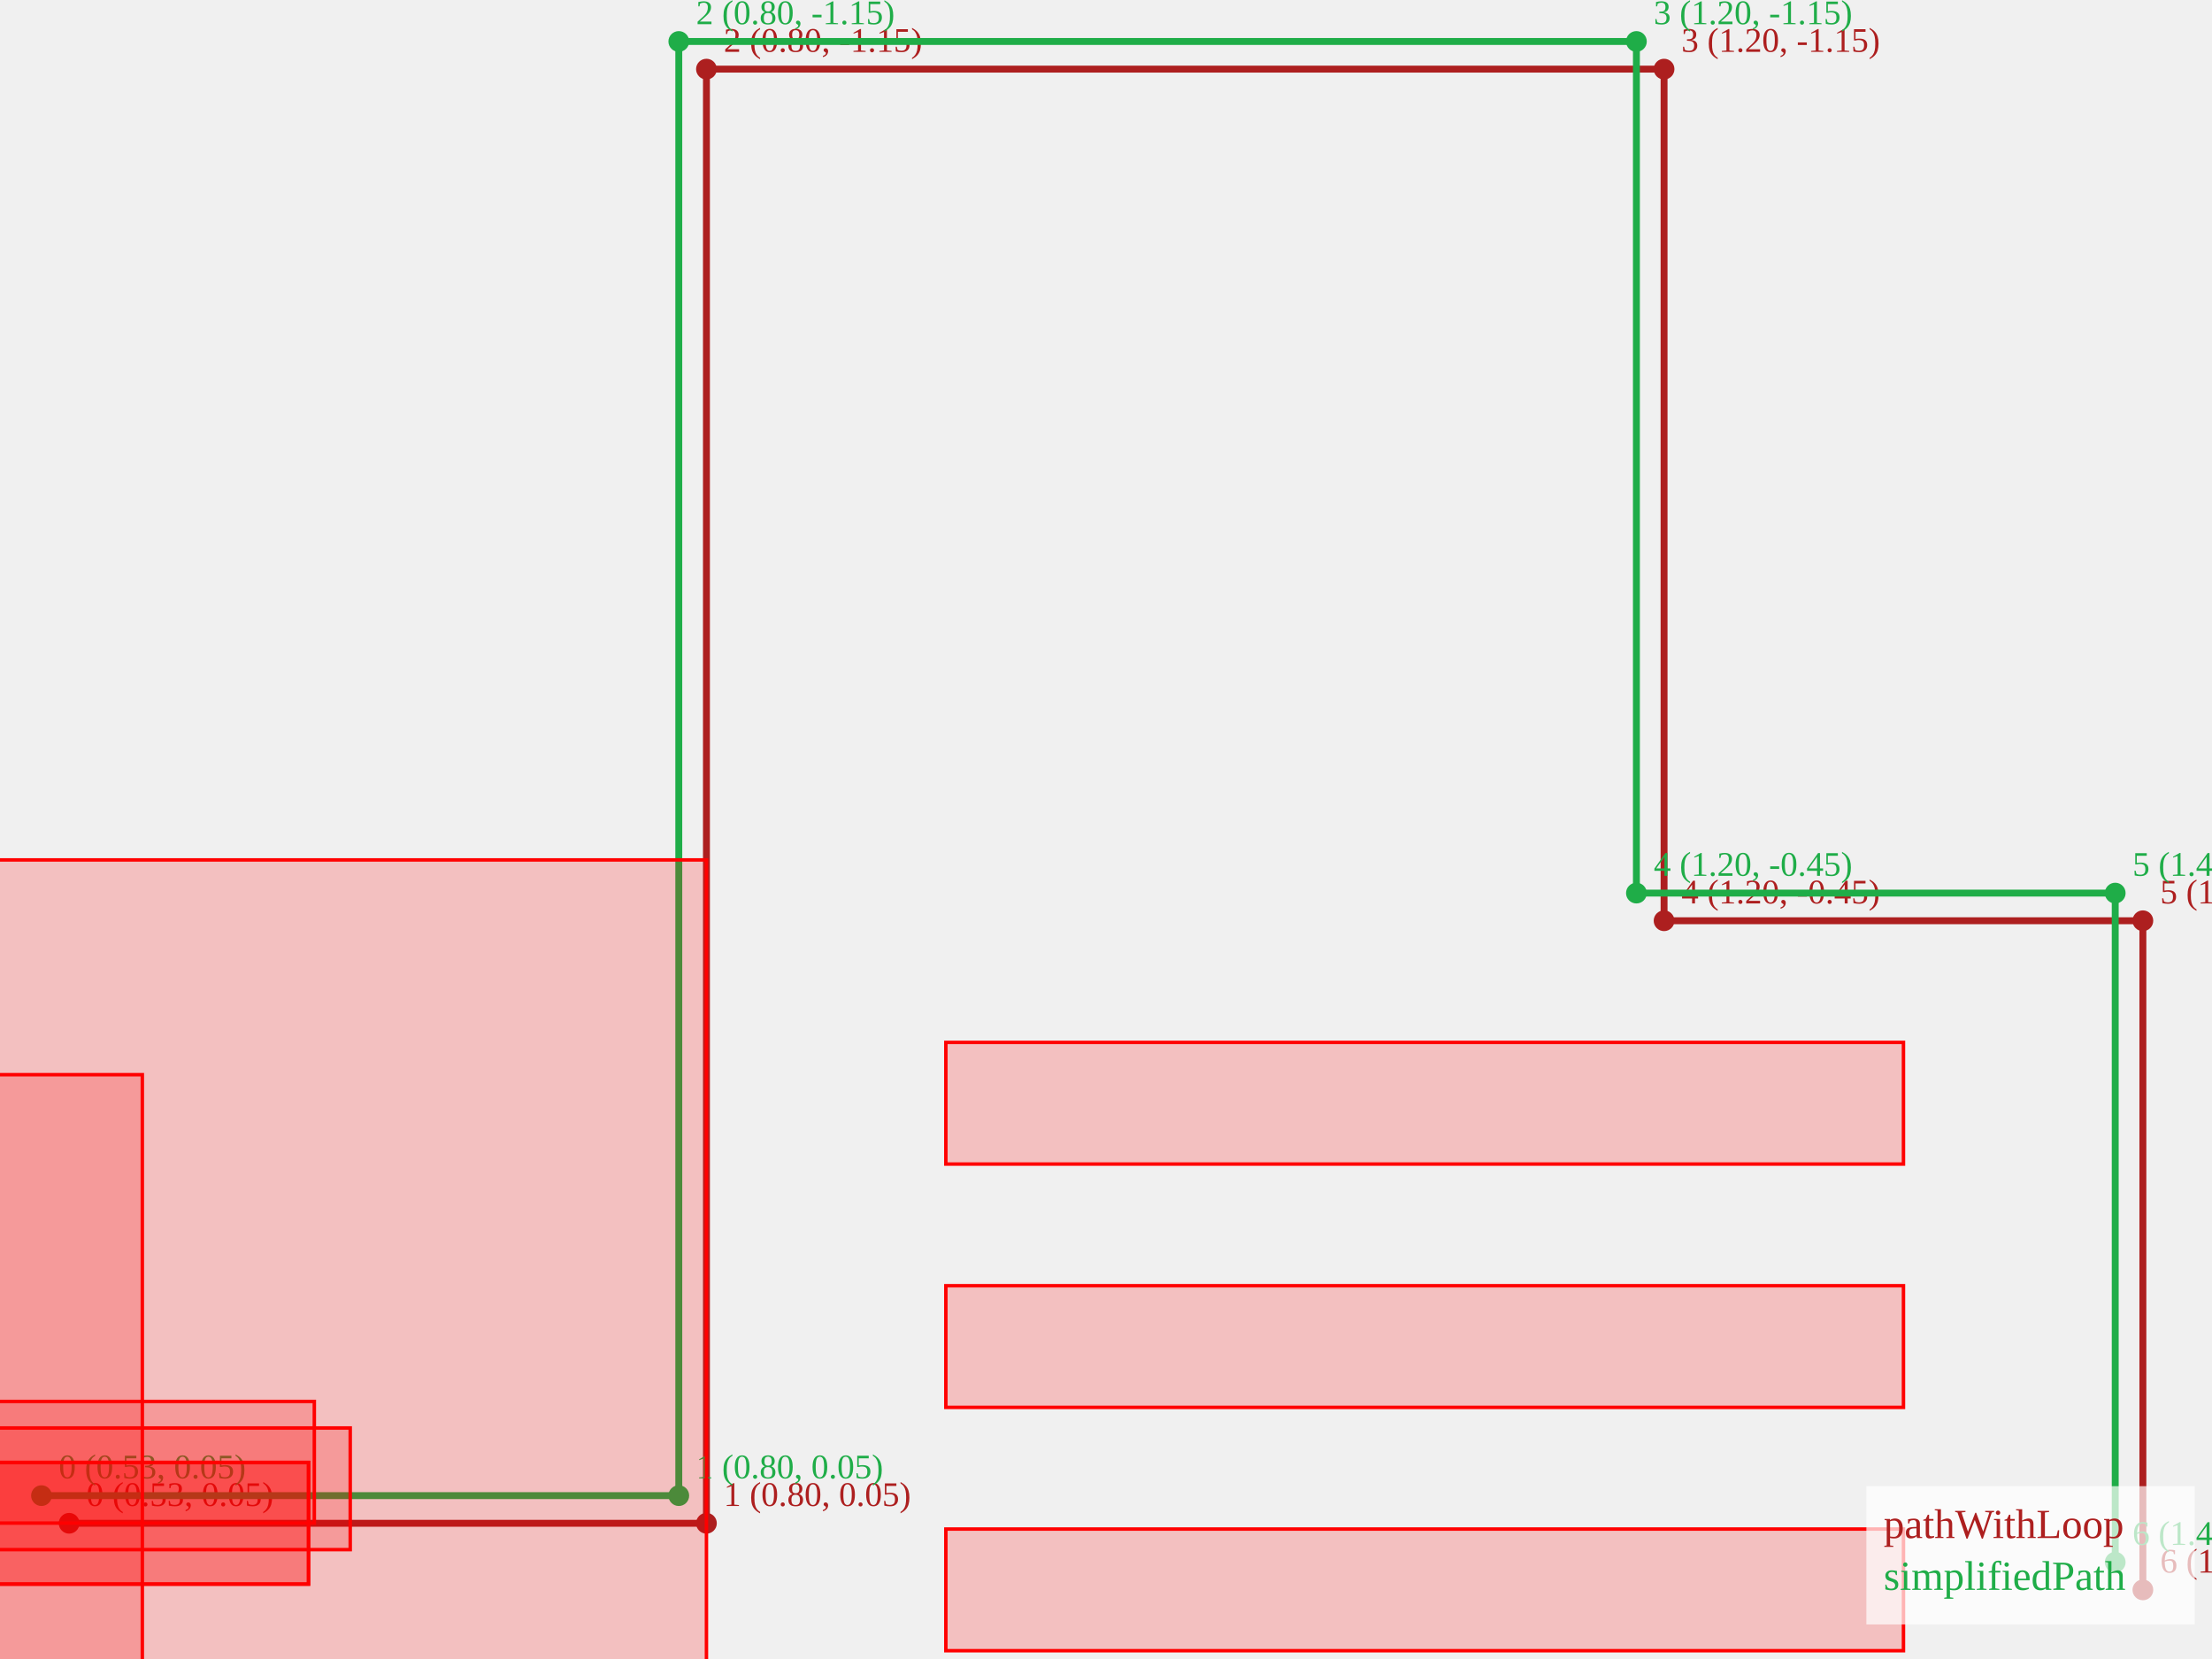
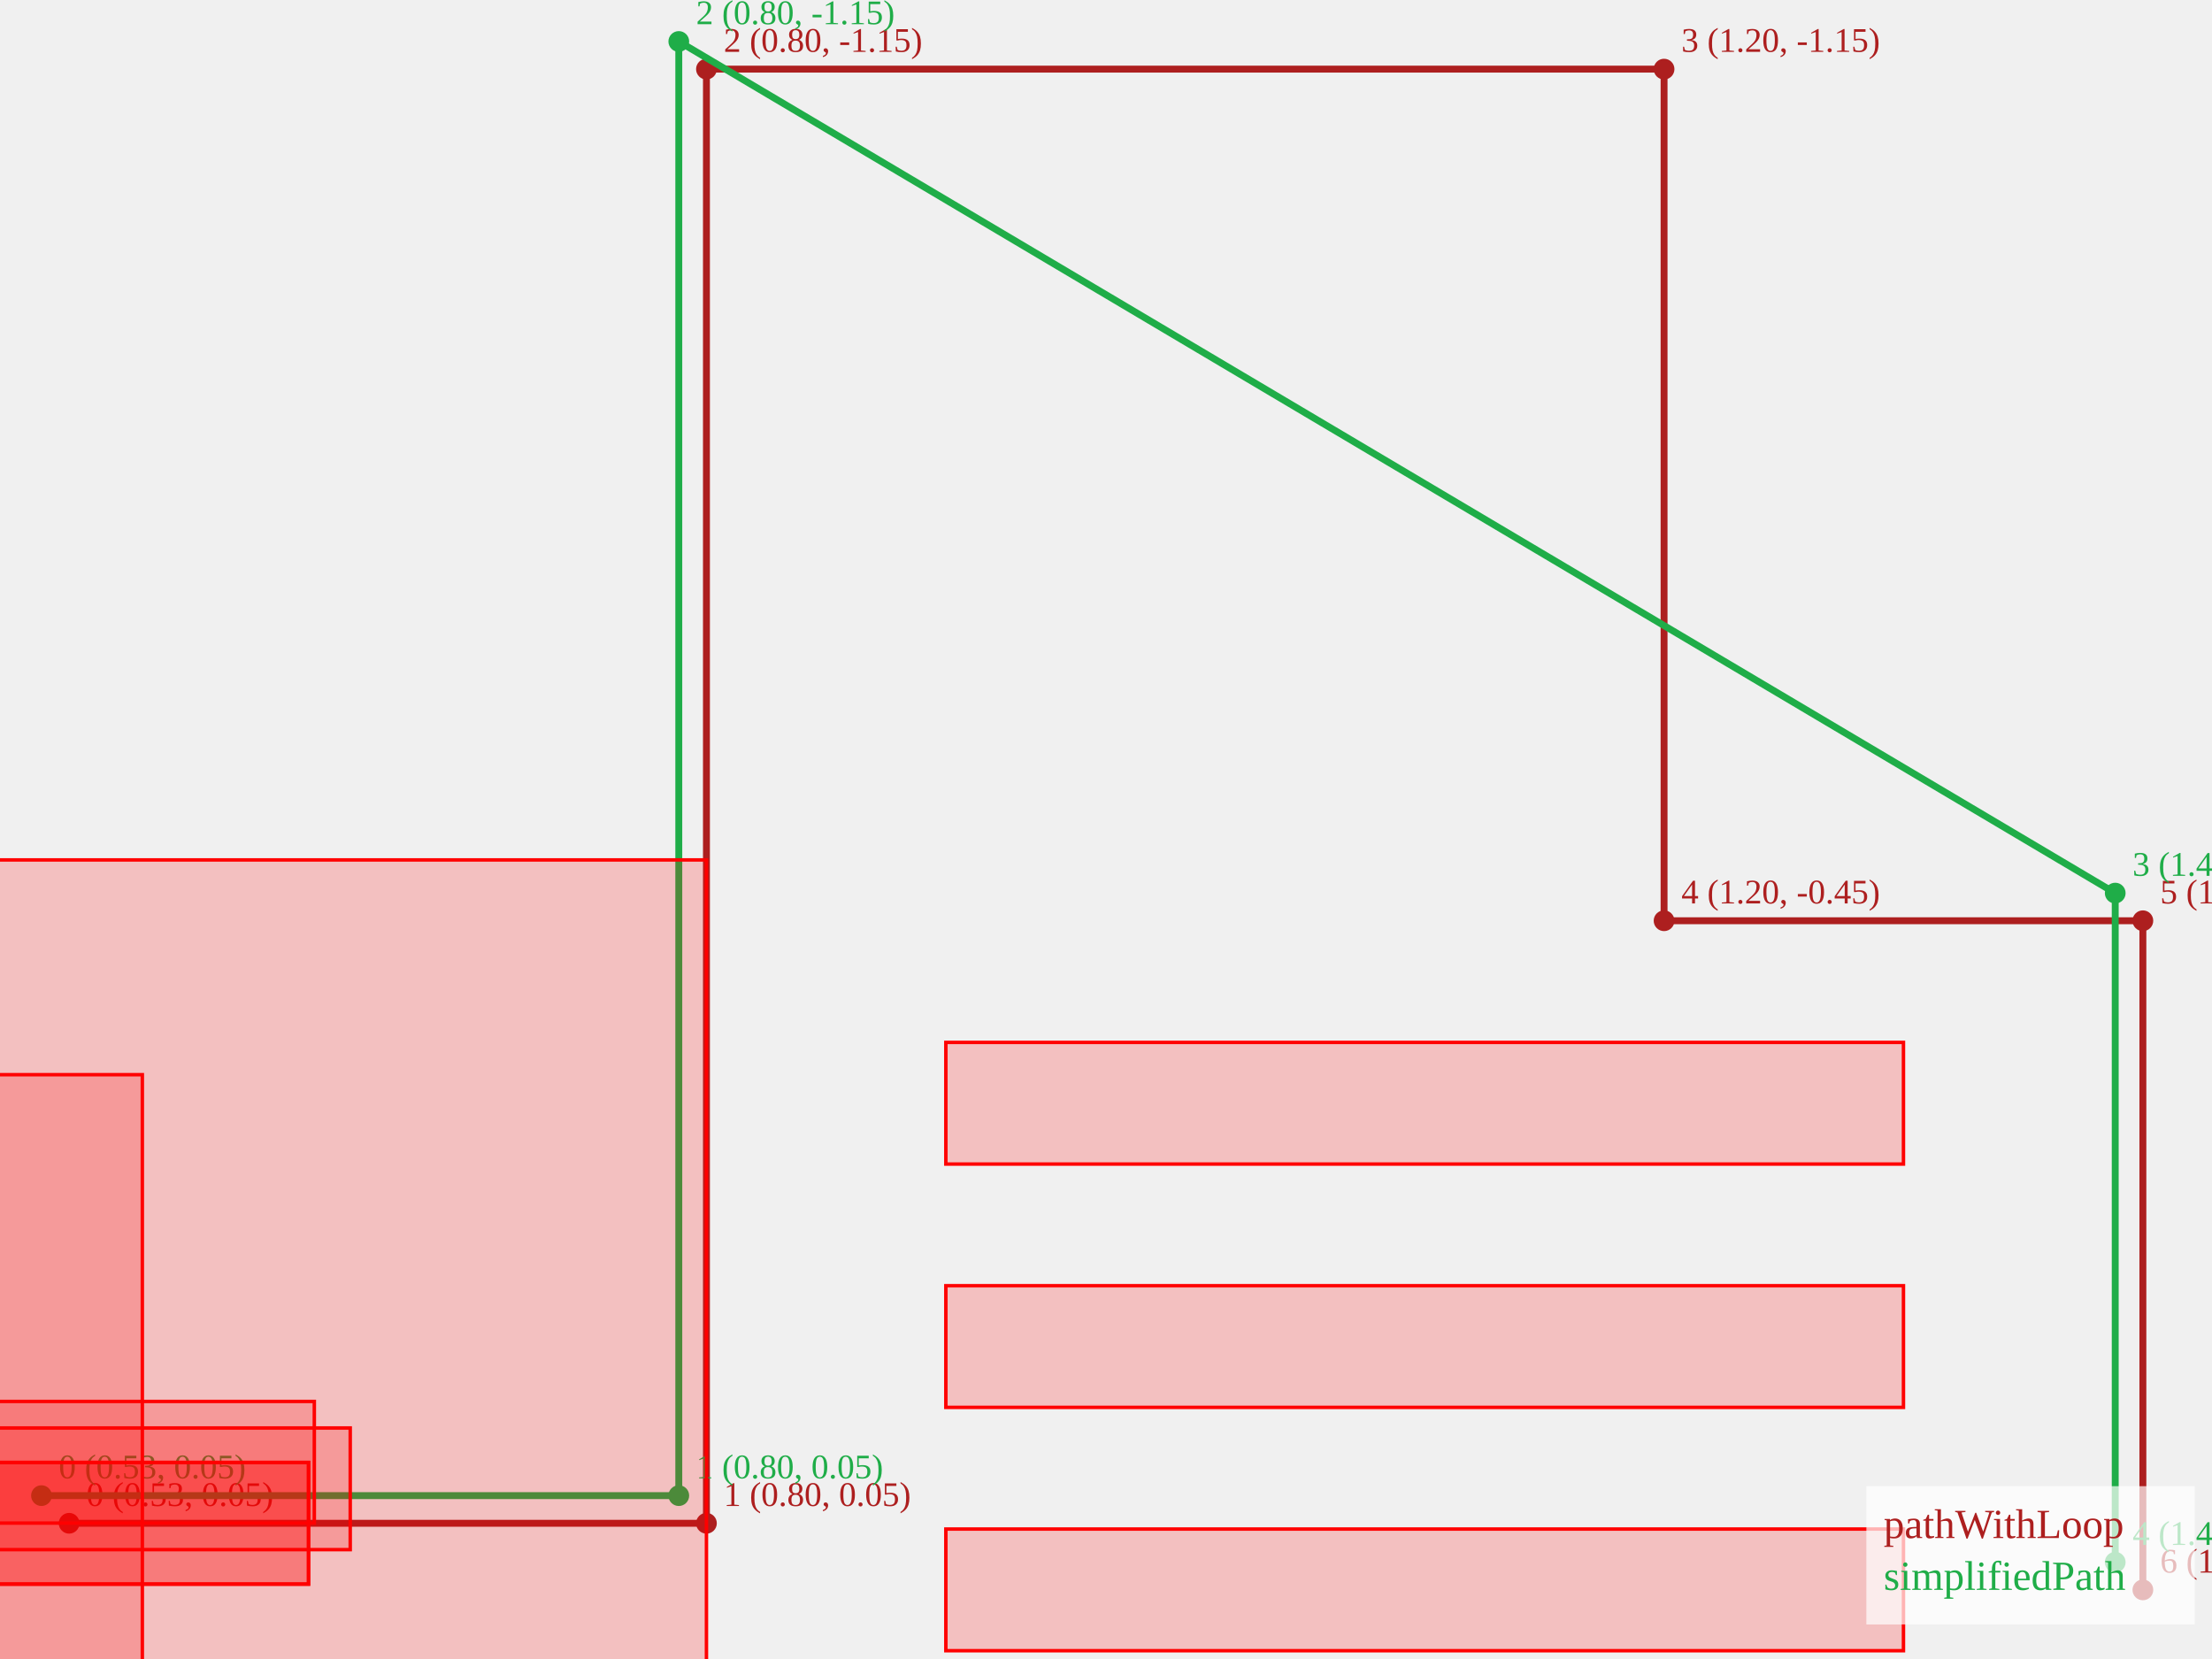
<svg xmlns="http://www.w3.org/2000/svg" width="640" height="480">
  <line x1="20" y1="440.731" x2="204.396" y2="440.731" stroke="hsl(0, 70%, 40%)" stroke-width="2" />
  <line x1="204.396" y1="440.731" x2="204.396" y2="20" stroke="hsl(0, 70%, 40%)" stroke-width="2" />
  <line x1="204.396" y1="20" x2="481.465" y2="20" stroke="hsl(0, 70%, 40%)" stroke-width="2" />
  <line x1="481.465" y1="20" x2="481.465" y2="266.4" stroke="hsl(0, 70%, 40%)" stroke-width="2" />
  <line x1="481.465" y1="266.4" x2="620" y2="266.4" stroke="hsl(0, 70%, 40%)" stroke-width="2" />
  <line x1="620" y1="266.4" x2="620" y2="460" stroke="hsl(0, 70%, 40%)" stroke-width="2" />
  <circle cx="20" cy="440.731" r="3" fill="hsl(0, 70%, 40%)" />
  <text x="25" y="435.731" font-size="10" fill="hsl(0, 70%, 40%)">0 (0.53, 0.05)</text>
  <circle cx="204.396" cy="440.731" r="3" fill="hsl(0, 70%, 40%)" />
  <text x="209.396" y="435.731" font-size="10" fill="hsl(0, 70%, 40%)">1 (0.80, 0.05)</text>
  <circle cx="204.396" cy="20" r="3" fill="hsl(0, 70%, 40%)" />
  <text x="209.396" y="15" font-size="10" fill="hsl(0, 70%, 40%)">2 (0.80, -1.15)</text>
  <circle cx="481.465" cy="20" r="3" fill="hsl(0, 70%, 40%)" />
  <text x="486.465" y="15" font-size="10" fill="hsl(0, 70%, 40%)">3 (1.20, -1.15)</text>
  <circle cx="481.465" cy="266.4" r="3" fill="hsl(0, 70%, 40%)" />
  <text x="486.465" y="261.4" font-size="10" fill="hsl(0, 70%, 40%)">4 (1.20, -0.45)</text>
  <circle cx="620" cy="266.4" r="3" fill="hsl(0, 70%, 40%)" />
  <text x="625" y="261.4" font-size="10" fill="hsl(0, 70%, 40%)">5 (1.40, -0.45)</text>
  <circle cx="620" cy="460" r="3" fill="hsl(0, 70%, 40%)" />
  <text x="625" y="455" font-size="10" fill="hsl(0, 70%, 40%)">6 (1.40, 0.10)</text>
  <line x1="12" y1="432.731" x2="196.396" y2="432.731" stroke="hsl(137.5, 70%, 40%)" stroke-width="2" />
  <line x1="196.396" y1="432.731" x2="196.396" y2="12" stroke="hsl(137.5, 70%, 40%)" stroke-width="2" />
-   <line x1="196.396" y1="12" x2="473.465" y2="12" stroke="hsl(137.5, 70%, 40%)" stroke-width="2" />
-   <line x1="473.465" y1="12" x2="473.465" y2="258.4" stroke="hsl(137.5, 70%, 40%)" stroke-width="2" />
-   <line x1="473.465" y1="258.4" x2="612" y2="258.4" stroke="hsl(137.5, 70%, 40%)" stroke-width="2" />
+   <line x1="196.396" y1="12" x2="612" y2="258.4" stroke="hsl(137.5, 70%, 40%)" stroke-width="2" />
  <line x1="612" y1="258.4" x2="612" y2="452" stroke="hsl(137.5, 70%, 40%)" stroke-width="2" />
  <circle cx="12" cy="432.731" r="3" fill="hsl(137.5, 70%, 40%)" />
  <text x="17" y="427.731" font-size="10" fill="hsl(137.5, 70%, 40%)">0 (0.53, 0.05)</text>
  <circle cx="196.396" cy="432.731" r="3" fill="hsl(137.5, 70%, 40%)" />
  <text x="201.396" y="427.731" font-size="10" fill="hsl(137.5, 70%, 40%)">1 (0.80, 0.05)</text>
  <circle cx="196.396" cy="12" r="3" fill="hsl(137.5, 70%, 40%)" />
  <text x="201.396" y="7" font-size="10" fill="hsl(137.5, 70%, 40%)">2 (0.80, -1.15)</text>
-   <circle cx="473.465" cy="12" r="3" fill="hsl(137.5, 70%, 40%)" />
-   <text x="478.465" y="7" font-size="10" fill="hsl(137.5, 70%, 40%)">3 (1.20, -1.15)</text>
-   <circle cx="473.465" cy="258.4" r="3" fill="hsl(137.5, 70%, 40%)" />
-   <text x="478.465" y="253.4" font-size="10" fill="hsl(137.5, 70%, 40%)">4 (1.20, -0.45)</text>
  <circle cx="612" cy="258.4" r="3" fill="hsl(137.5, 70%, 40%)" />
-   <text x="617" y="253.4" font-size="10" fill="hsl(137.5, 70%, 40%)">5 (1.40, -0.45)</text>
+   <text x="617" y="253.4" font-size="10" fill="hsl(137.5, 70%, 40%)">3 (1.40, -0.45)</text>
  <circle cx="612" cy="452" r="3" fill="hsl(137.5, 70%, 40%)" />
-   <text x="617" y="447" font-size="10" fill="hsl(137.5, 70%, 40%)">6 (1.40, 0.10)</text>
+   <text x="617" y="447" font-size="10" fill="hsl(137.5, 70%, 40%)">4 (1.40, 0.10)</text>
  <rect x="-903.881" y="248.8" width="1108.277" height="352" fill="rgba(255,0,0,0.2)" stroke="red" stroke-width="1" />
  <rect x="-903.881" y="167.84" width="0" height="70.4" fill="rgba(255,0,0,0.2)" stroke="red" stroke-width="1" />
  <rect x="-973.148" y="611.36" width="138.535" height="70.4" fill="rgba(255,0,0,0.2)" stroke="red" stroke-width="1" />
  <rect x="-740.665" y="310.939" width="781.845" height="227.722" fill="rgba(255,0,0,0.2)" stroke="red" stroke-width="1" />
  <rect x="-522.909" y="226.994" width="346.334" height="395.612" fill="rgba(255,0,0,0.2)" stroke="red" stroke-width="1" />
  <rect x="-522.909" y="226.994" width="346.334" height="395.612" fill="rgba(255,0,0,0.2)" stroke="red" stroke-width="1" />
  <rect x="-640.671" y="220.863" width="581.858" height="407.875" fill="rgba(255,0,0,0.2)" stroke="red" stroke-width="1" />
  <rect x="-1250.218" y="512.8" width="277.069" height="35.2" fill="rgba(255,0,0,0.2)" stroke="red" stroke-width="1" />
  <rect x="-1250.218" y="442.4" width="277.069" height="35.2" fill="rgba(255,0,0,0.2)" stroke="red" stroke-width="1" />
  <rect x="-1250.218" y="372" width="277.069" height="35.2" fill="rgba(255,0,0,0.2)" stroke="red" stroke-width="1" />
  <rect x="-1250.218" y="301.6" width="277.069" height="35.2" fill="rgba(255,0,0,0.2)" stroke="red" stroke-width="1" />
  <rect x="273.663" y="301.6" width="277.069" height="35.2" fill="rgba(255,0,0,0.2)" stroke="red" stroke-width="1" />
  <rect x="273.663" y="372" width="277.069" height="35.2" fill="rgba(255,0,0,0.2)" stroke="red" stroke-width="1" />
  <rect x="273.663" y="442.4" width="277.069" height="35.2" fill="rgba(255,0,0,0.2)" stroke="red" stroke-width="1" />
  <rect x="273.663" y="512.8" width="277.069" height="35.2" fill="rgba(255,0,0,0.2)" stroke="red" stroke-width="1" />
  <rect x="-790.428" y="405.64" width="277.069" height="35.2" fill="rgba(255,0,0,0.2)" stroke="red" stroke-width="1" />
  <rect x="-186.127" y="405.48" width="277.069" height="35.2" fill="rgba(255,0,0,0.2)" stroke="red" stroke-width="1" />
  <rect x="-788.752" y="423.323" width="277.069" height="35.2" fill="rgba(255,0,0,0.2)" stroke="red" stroke-width="1" />
  <rect x="-187.802" y="423.131" width="277.069" height="35.2" fill="rgba(255,0,0,0.2)" stroke="red" stroke-width="1" />
  <rect x="-788.752" y="423.323" width="277.069" height="35.2" fill="rgba(255,0,0,0.2)" stroke="red" stroke-width="1" />
  <rect x="-187.802" y="423.131" width="277.069" height="35.2" fill="rgba(255,0,0,0.2)" stroke="red" stroke-width="1" />
  <rect x="-800.818" y="412.966" width="277.069" height="35.2" fill="rgba(255,0,0,0.2)" stroke="red" stroke-width="1" />
  <rect x="-175.737" y="413.158" width="277.069" height="35.2" fill="rgba(255,0,0,0.2)" stroke="red" stroke-width="1" />
  <rect x="377.564" y="495.2" width="207.802" height="70.4" fill="rgba(255,0,0,0.2)" stroke="red" stroke-width="1" />
  <rect x="-1284.851" y="495.2" width="207.802" height="70.4" fill="rgba(255,0,0,0.2)" stroke="red" stroke-width="1" />
  <rect x="-823.386" y="405.723" width="207.802" height="70.4" fill="rgba(255,0,0,0.2)" stroke="red" stroke-width="1" />
  <g transform="translate(540, 430)">
    <rect x="0" y="0" width="95" height="40" fill="white" opacity="0.7" />
    <text x="5" y="15" font-size="12" fill="hsl(0, 70%, 40%)">pathWithLoop</text>
    <text x="5" y="30" font-size="12" fill="hsl(137.5, 70%, 40%)">simplifiedPath</text>
  </g>
</svg>
